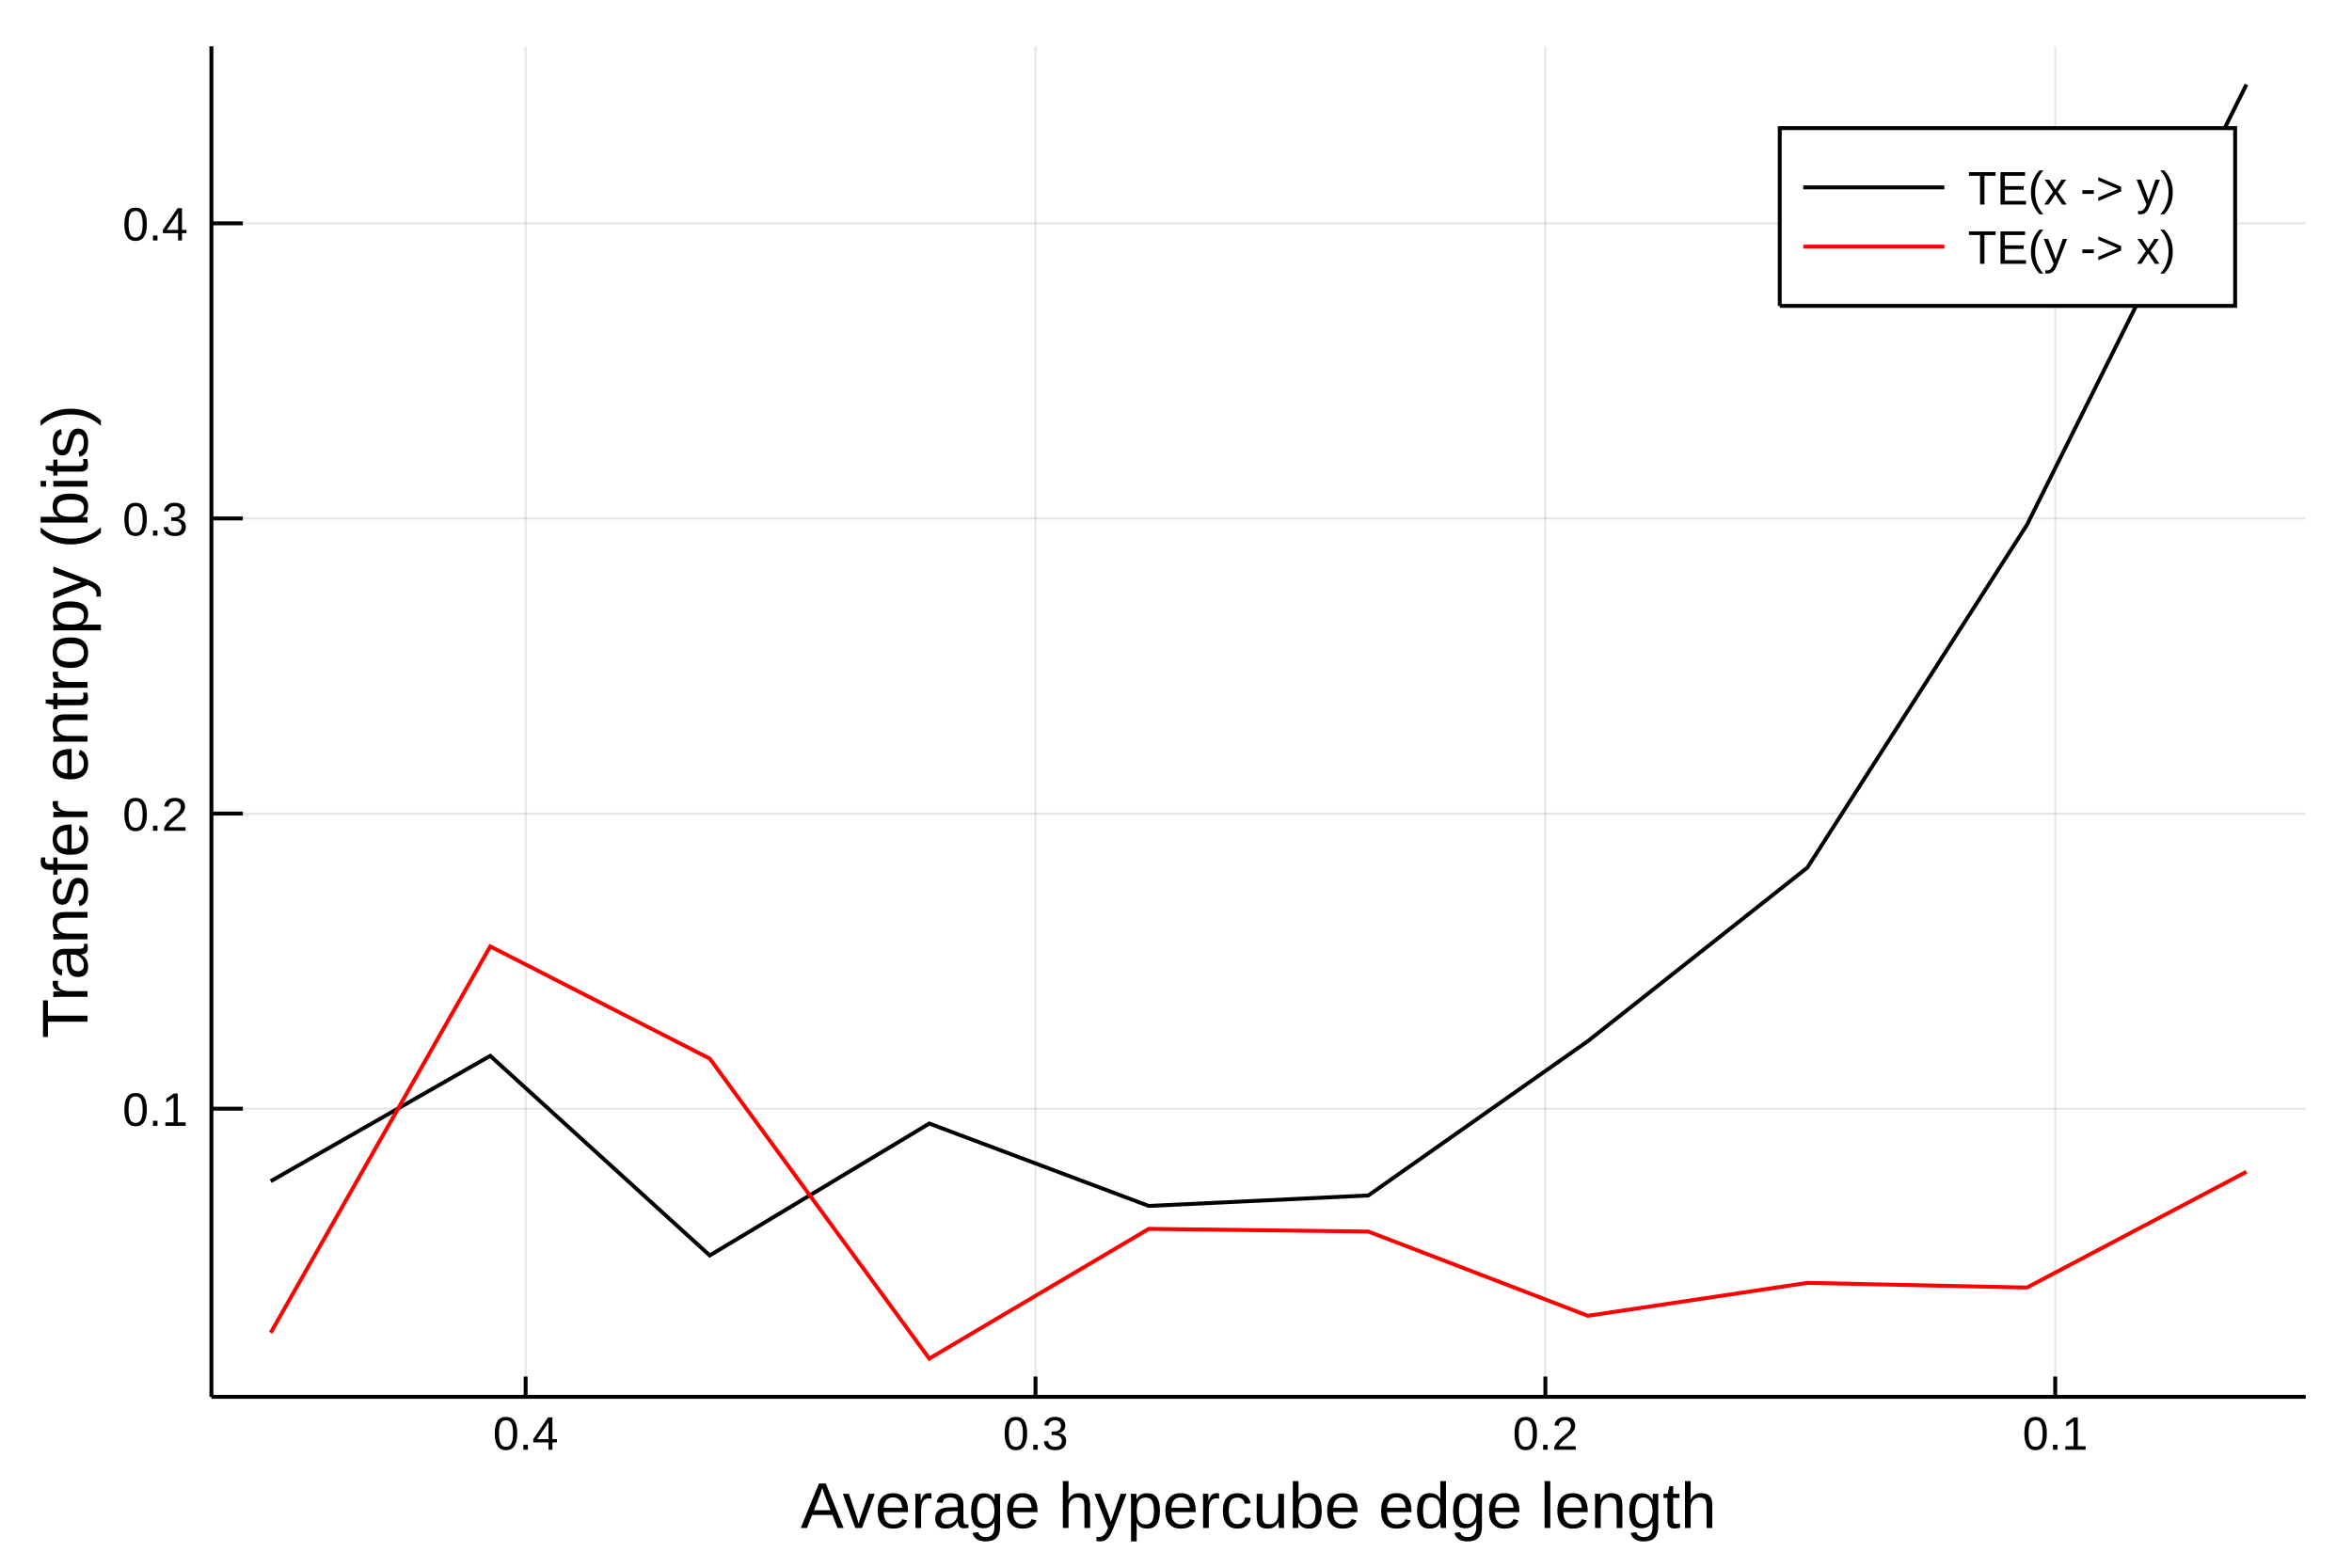
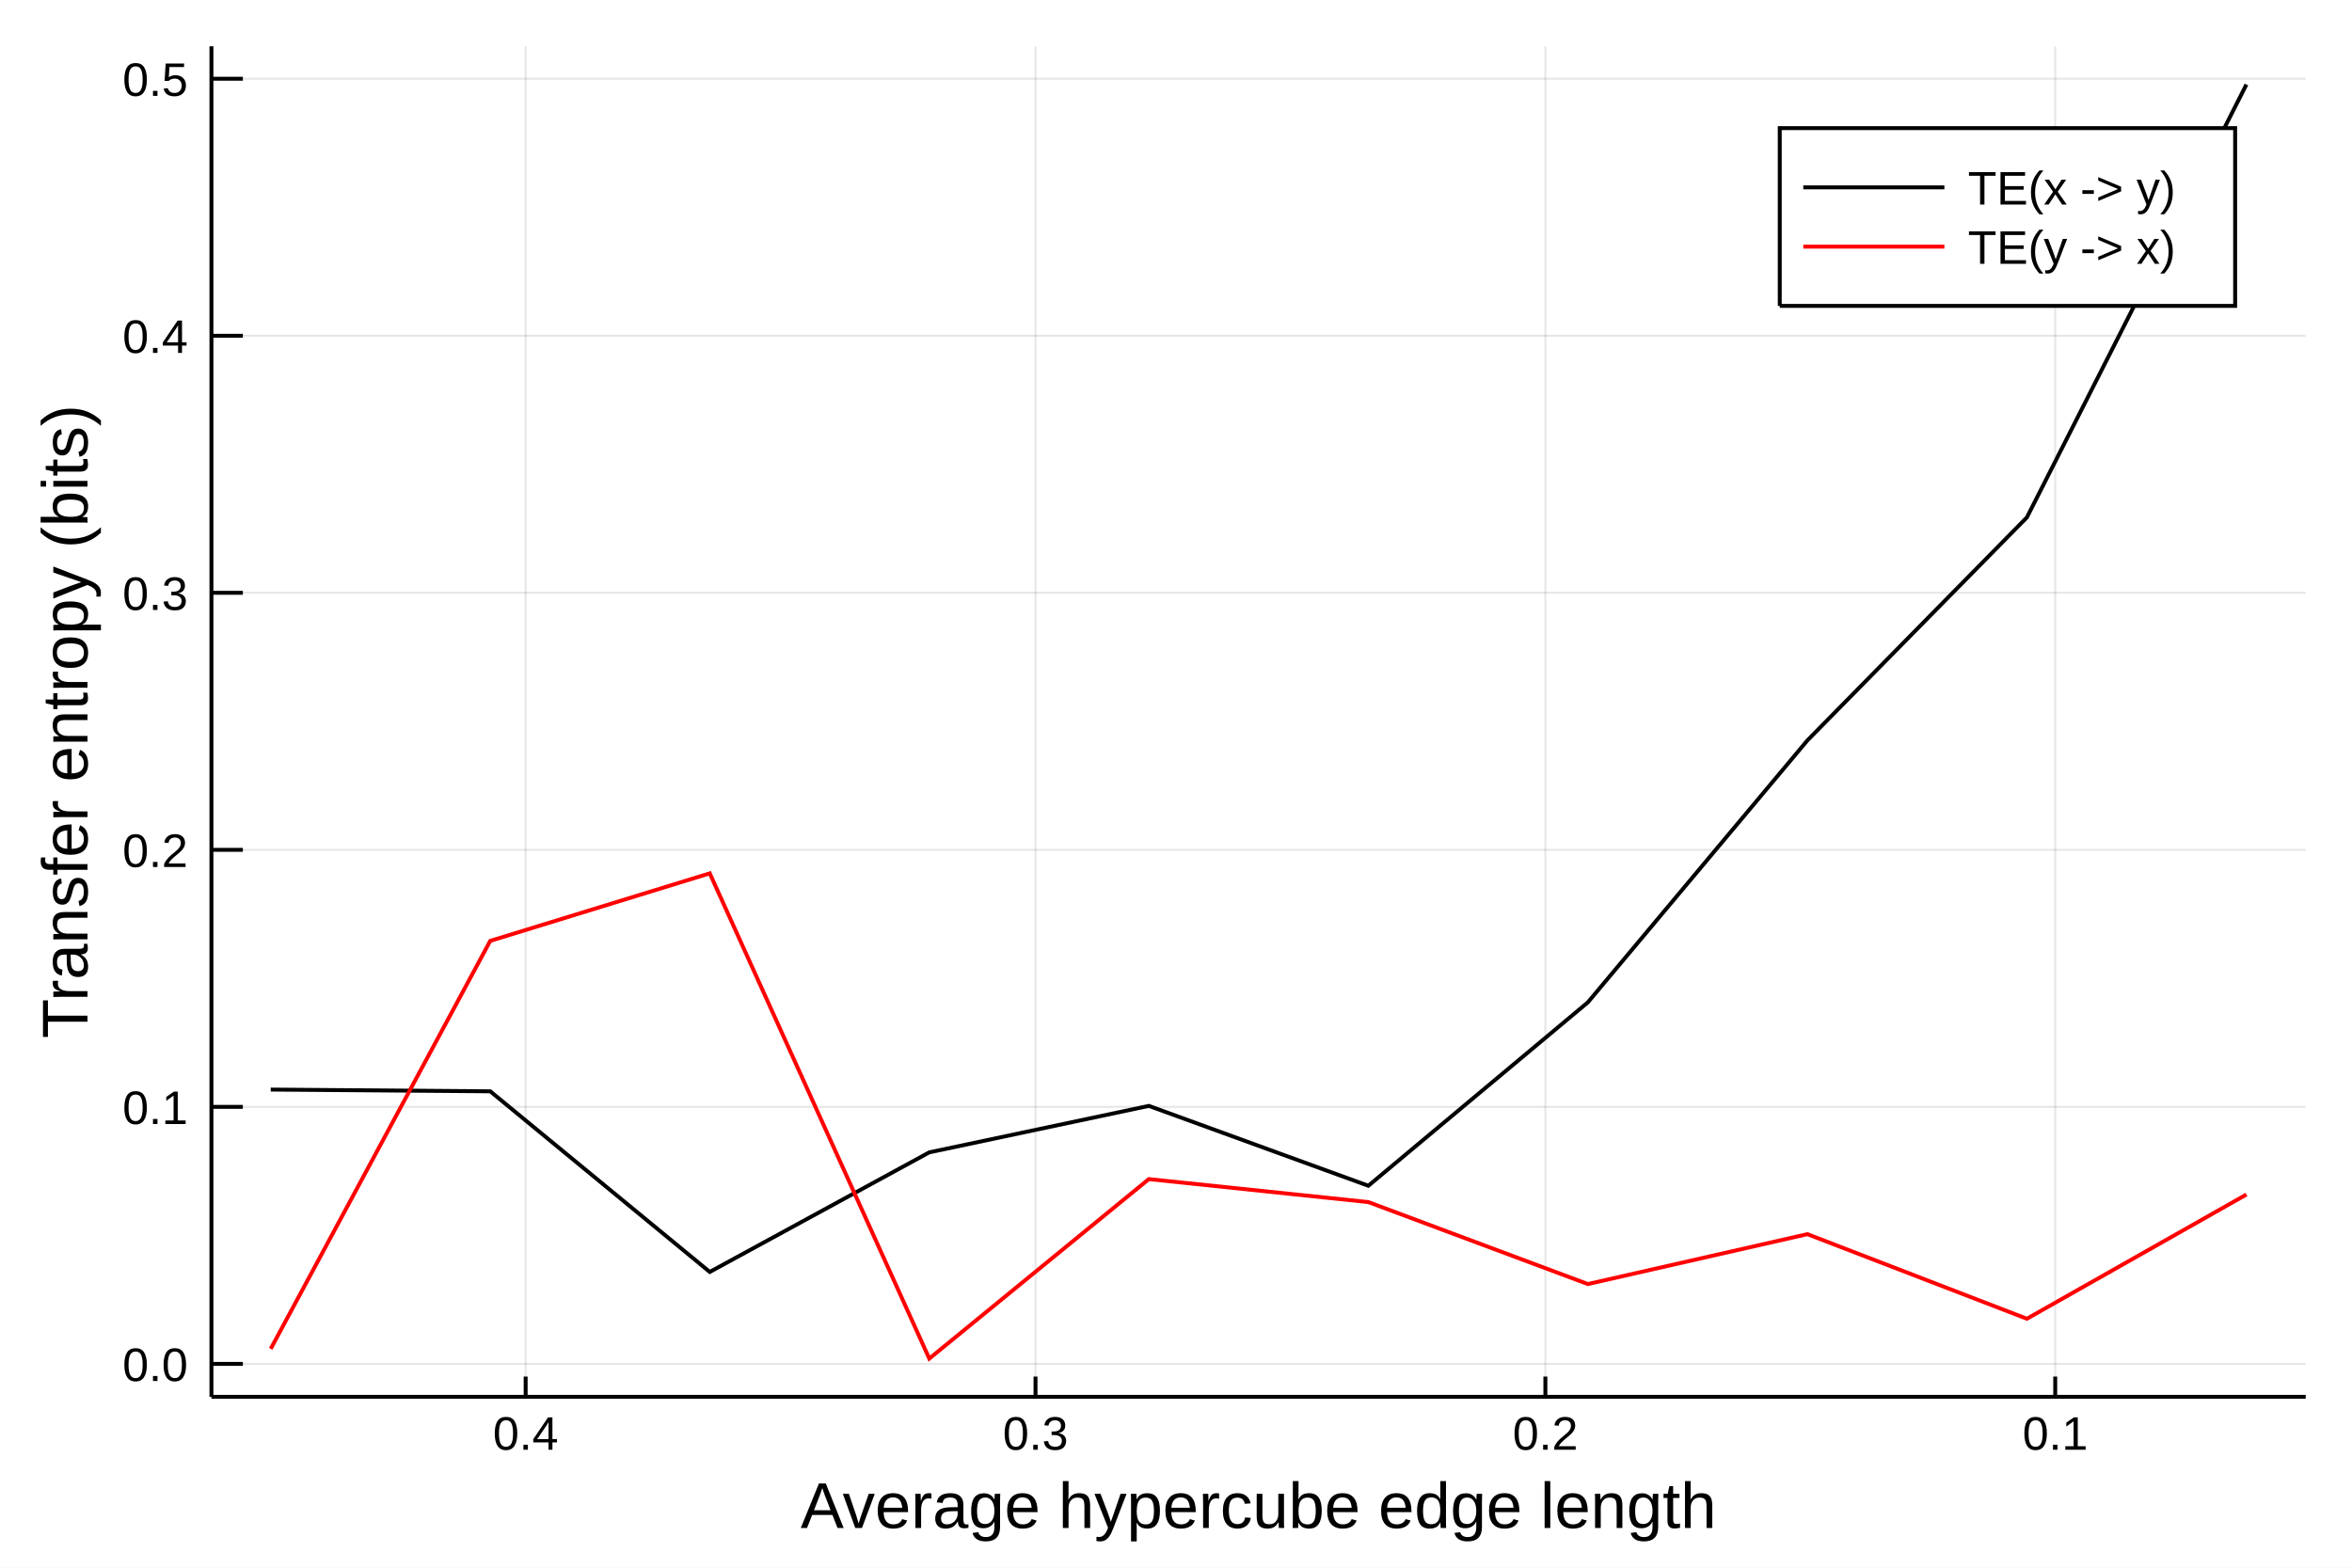
<svg xmlns="http://www.w3.org/2000/svg" width="600" height="400" viewBox="0 0 2400 1600">
  <defs>
-     <clipPath id="clip4800">
+     <clipPath id="clip1700">
      <rect x="0" y="0" width="2400" height="1600" />
    </clipPath>
  </defs>
-   <polygon clip-path="url(#clip4800)" points=" 0,1600 2400,1600 2400,0 0,0    " fill="#ffffff" fill-rule="evenodd" fill-opacity="1" />
+   <polygon clip-path="url(#clip1700)" points=" 0,1600 2400,1600 2400,0 0,0    " fill="#ffffff" fill-rule="evenodd" fill-opacity="1" />
  <defs>
-     <clipPath id="clip4801">
+     <clipPath id="clip1701">
      <rect x="480" y="0" width="1681" height="1600" />
    </clipPath>
  </defs>
-   <polygon clip-path="url(#clip4800)" points=" 215.754,1425.62 2352.76,1425.62 2352.76,47.244 215.754,47.244    " fill="#ffffff" fill-rule="evenodd" fill-opacity="1" />
+   <polygon clip-path="url(#clip1700)" points=" 215.754,1425.62 2352.76,1425.62 2352.76,47.244 215.754,47.244    " fill="#ffffff" fill-rule="evenodd" fill-opacity="1" />
  <defs>
-     <clipPath id="clip4802">
+     <clipPath id="clip1702">
      <rect x="215" y="47" width="2138" height="1379" />
    </clipPath>
  </defs>
-   <polyline clip-path="url(#clip4802)" style="stroke:#000000; stroke-width:2; stroke-opacity:0.1; fill:none" points="   2097.17,1425.62 2097.17,47.244    " />
-   <polyline clip-path="url(#clip4802)" style="stroke:#000000; stroke-width:2; stroke-opacity:0.1; fill:none" points="   1576.91,1425.62 1576.91,47.244    " />
-   <polyline clip-path="url(#clip4802)" style="stroke:#000000; stroke-width:2; stroke-opacity:0.1; fill:none" points="   1056.64,1425.62 1056.64,47.244    " />
-   <polyline clip-path="url(#clip4802)" style="stroke:#000000; stroke-width:2; stroke-opacity:0.1; fill:none" points="   536.369,1425.62 536.369,47.244    " />
-   <polyline clip-path="url(#clip4802)" style="stroke:#000000; stroke-width:2; stroke-opacity:0.1; fill:none" points="   2352.76,1131.54 215.754,1131.54    " />
-   <polyline clip-path="url(#clip4802)" style="stroke:#000000; stroke-width:2; stroke-opacity:0.1; fill:none" points="   2352.76,830.338 215.754,830.338    " />
-   <polyline clip-path="url(#clip4802)" style="stroke:#000000; stroke-width:2; stroke-opacity:0.1; fill:none" points="   2352.76,529.139 215.754,529.139    " />
-   <polyline clip-path="url(#clip4802)" style="stroke:#000000; stroke-width:2; stroke-opacity:0.1; fill:none" points="   2352.76,227.94 215.754,227.94    " />
-   <polyline clip-path="url(#clip4800)" style="stroke:#000000; stroke-width:4; stroke-opacity:1; fill:none" points="   2352.76,1425.62 215.754,1425.62    " />
-   <polyline clip-path="url(#clip4800)" style="stroke:#000000; stroke-width:4; stroke-opacity:1; fill:none" points="   215.754,1425.62 215.754,47.244    " />
-   <polyline clip-path="url(#clip4800)" style="stroke:#000000; stroke-width:4; stroke-opacity:1; fill:none" points="   2097.17,1425.62 2097.17,1404.94    " />
-   <polyline clip-path="url(#clip4800)" style="stroke:#000000; stroke-width:4; stroke-opacity:1; fill:none" points="   1576.91,1425.62 1576.91,1404.94    " />
-   <polyline clip-path="url(#clip4800)" style="stroke:#000000; stroke-width:4; stroke-opacity:1; fill:none" points="   1056.64,1425.62 1056.64,1404.94    " />
-   <polyline clip-path="url(#clip4800)" style="stroke:#000000; stroke-width:4; stroke-opacity:1; fill:none" points="   536.369,1425.62 536.369,1404.94    " />
-   <polyline clip-path="url(#clip4800)" style="stroke:#000000; stroke-width:4; stroke-opacity:1; fill:none" points="   215.754,1131.54 247.809,1131.54    " />
-   <polyline clip-path="url(#clip4800)" style="stroke:#000000; stroke-width:4; stroke-opacity:1; fill:none" points="   215.754,830.338 247.809,830.338    " />
-   <polyline clip-path="url(#clip4800)" style="stroke:#000000; stroke-width:4; stroke-opacity:1; fill:none" points="   215.754,529.139 247.809,529.139    " />
-   <polyline clip-path="url(#clip4800)" style="stroke:#000000; stroke-width:4; stroke-opacity:1; fill:none" points="   215.754,227.94 247.809,227.94    " />
-   <g clip-path="url(#clip4800)">
+   <polyline clip-path="url(#clip1702)" style="stroke:#000000; stroke-width:2; stroke-opacity:0.1; fill:none" points="   2097.17,1425.62 2097.17,47.244    " />
+   <polyline clip-path="url(#clip1702)" style="stroke:#000000; stroke-width:2; stroke-opacity:0.1; fill:none" points="   1576.91,1425.62 1576.91,47.244    " />
+   <polyline clip-path="url(#clip1702)" style="stroke:#000000; stroke-width:2; stroke-opacity:0.1; fill:none" points="   1056.64,1425.62 1056.64,47.244    " />
+   <polyline clip-path="url(#clip1702)" style="stroke:#000000; stroke-width:2; stroke-opacity:0.1; fill:none" points="   536.369,1425.62 536.369,47.244    " />
+   <polyline clip-path="url(#clip1702)" style="stroke:#000000; stroke-width:2; stroke-opacity:0.1; fill:none" points="   2352.76,1392 215.754,1392    " />
+   <polyline clip-path="url(#clip1702)" style="stroke:#000000; stroke-width:2; stroke-opacity:0.1; fill:none" points="   2352.76,1129.67 215.754,1129.67    " />
+   <polyline clip-path="url(#clip1702)" style="stroke:#000000; stroke-width:2; stroke-opacity:0.1; fill:none" points="   2352.76,867.344 215.754,867.344    " />
+   <polyline clip-path="url(#clip1702)" style="stroke:#000000; stroke-width:2; stroke-opacity:0.1; fill:none" points="   2352.76,605.014 215.754,605.014    " />
+   <polyline clip-path="url(#clip1702)" style="stroke:#000000; stroke-width:2; stroke-opacity:0.1; fill:none" points="   2352.76,342.684 215.754,342.684    " />
+   <polyline clip-path="url(#clip1702)" style="stroke:#000000; stroke-width:2; stroke-opacity:0.1; fill:none" points="   2352.76,80.353 215.754,80.353    " />
+   <polyline clip-path="url(#clip1700)" style="stroke:#000000; stroke-width:4; stroke-opacity:1; fill:none" points="   2352.76,1425.62 215.754,1425.62    " />
+   <polyline clip-path="url(#clip1700)" style="stroke:#000000; stroke-width:4; stroke-opacity:1; fill:none" points="   215.754,1425.62 215.754,47.244    " />
+   <polyline clip-path="url(#clip1700)" style="stroke:#000000; stroke-width:4; stroke-opacity:1; fill:none" points="   2097.17,1425.62 2097.17,1404.94    " />
+   <polyline clip-path="url(#clip1700)" style="stroke:#000000; stroke-width:4; stroke-opacity:1; fill:none" points="   1576.91,1425.62 1576.91,1404.94    " />
+   <polyline clip-path="url(#clip1700)" style="stroke:#000000; stroke-width:4; stroke-opacity:1; fill:none" points="   1056.64,1425.62 1056.64,1404.94    " />
+   <polyline clip-path="url(#clip1700)" style="stroke:#000000; stroke-width:4; stroke-opacity:1; fill:none" points="   536.369,1425.62 536.369,1404.94    " />
+   <polyline clip-path="url(#clip1700)" style="stroke:#000000; stroke-width:4; stroke-opacity:1; fill:none" points="   215.754,1392 247.809,1392    " />
+   <polyline clip-path="url(#clip1700)" style="stroke:#000000; stroke-width:4; stroke-opacity:1; fill:none" points="   215.754,1129.67 247.809,1129.67    " />
+   <polyline clip-path="url(#clip1700)" style="stroke:#000000; stroke-width:4; stroke-opacity:1; fill:none" points="   215.754,867.344 247.809,867.344    " />
+   <polyline clip-path="url(#clip1700)" style="stroke:#000000; stroke-width:4; stroke-opacity:1; fill:none" points="   215.754,605.014 247.809,605.014    " />
+   <polyline clip-path="url(#clip1700)" style="stroke:#000000; stroke-width:4; stroke-opacity:1; fill:none" points="   215.754,342.684 247.809,342.684    " />
+   <polyline clip-path="url(#clip1700)" style="stroke:#000000; stroke-width:4; stroke-opacity:1; fill:none" points="   215.754,80.353 247.809,80.353    " />
+   <g clip-path="url(#clip1700)">
    <text style="fill:#000000; fill-opacity:1; font-family:Arial,Helvetica Neue,Helvetica,sans-serif; font-size:48px; text-anchor:middle;" transform="rotate(0, 2097.17, 1479.62)" x="2097.17" y="1479.62">0.1</text>
  </g>
-   <g clip-path="url(#clip4800)">
+   <g clip-path="url(#clip1700)">
    <text style="fill:#000000; fill-opacity:1; font-family:Arial,Helvetica Neue,Helvetica,sans-serif; font-size:48px; text-anchor:middle;" transform="rotate(0, 1576.91, 1479.62)" x="1576.91" y="1479.62">0.2</text>
  </g>
-   <g clip-path="url(#clip4800)">
+   <g clip-path="url(#clip1700)">
    <text style="fill:#000000; fill-opacity:1; font-family:Arial,Helvetica Neue,Helvetica,sans-serif; font-size:48px; text-anchor:middle;" transform="rotate(0, 1056.64, 1479.62)" x="1056.64" y="1479.62">0.3</text>
  </g>
-   <g clip-path="url(#clip4800)">
+   <g clip-path="url(#clip1700)">
    <text style="fill:#000000; fill-opacity:1; font-family:Arial,Helvetica Neue,Helvetica,sans-serif; font-size:48px; text-anchor:middle;" transform="rotate(0, 536.369, 1479.62)" x="536.369" y="1479.62">0.4</text>
  </g>
-   <g clip-path="url(#clip4800)">
-     <text style="fill:#000000; fill-opacity:1; font-family:Arial,Helvetica Neue,Helvetica,sans-serif; font-size:48px; text-anchor:end;" transform="rotate(0, 191.754, 1149.04)" x="191.754" y="1149.04">0.1</text>
+   <g clip-path="url(#clip1700)">
+     <text style="fill:#000000; fill-opacity:1; font-family:Arial,Helvetica Neue,Helvetica,sans-serif; font-size:48px; text-anchor:end;" transform="rotate(0, 191.754, 1409.5)" x="191.754" y="1409.5">0.0</text>
  </g>
-   <g clip-path="url(#clip4800)">
-     <text style="fill:#000000; fill-opacity:1; font-family:Arial,Helvetica Neue,Helvetica,sans-serif; font-size:48px; text-anchor:end;" transform="rotate(0, 191.754, 847.838)" x="191.754" y="847.838">0.2</text>
+   <g clip-path="url(#clip1700)">
+     <text style="fill:#000000; fill-opacity:1; font-family:Arial,Helvetica Neue,Helvetica,sans-serif; font-size:48px; text-anchor:end;" transform="rotate(0, 191.754, 1147.17)" x="191.754" y="1147.17">0.1</text>
  </g>
-   <g clip-path="url(#clip4800)">
-     <text style="fill:#000000; fill-opacity:1; font-family:Arial,Helvetica Neue,Helvetica,sans-serif; font-size:48px; text-anchor:end;" transform="rotate(0, 191.754, 546.639)" x="191.754" y="546.639">0.3</text>
+   <g clip-path="url(#clip1700)">
+     <text style="fill:#000000; fill-opacity:1; font-family:Arial,Helvetica Neue,Helvetica,sans-serif; font-size:48px; text-anchor:end;" transform="rotate(0, 191.754, 884.844)" x="191.754" y="884.844">0.2</text>
  </g>
-   <g clip-path="url(#clip4800)">
-     <text style="fill:#000000; fill-opacity:1; font-family:Arial,Helvetica Neue,Helvetica,sans-serif; font-size:48px; text-anchor:end;" transform="rotate(0, 191.754, 245.44)" x="191.754" y="245.44">0.4</text>
+   <g clip-path="url(#clip1700)">
+     <text style="fill:#000000; fill-opacity:1; font-family:Arial,Helvetica Neue,Helvetica,sans-serif; font-size:48px; text-anchor:end;" transform="rotate(0, 191.754, 622.514)" x="191.754" y="622.514">0.3</text>
  </g>
-   <g clip-path="url(#clip4800)">
+   <g clip-path="url(#clip1700)">
+     <text style="fill:#000000; fill-opacity:1; font-family:Arial,Helvetica Neue,Helvetica,sans-serif; font-size:48px; text-anchor:end;" transform="rotate(0, 191.754, 360.184)" x="191.754" y="360.184">0.4</text>
+   </g>
+   <g clip-path="url(#clip1700)">
+     <text style="fill:#000000; fill-opacity:1; font-family:Arial,Helvetica Neue,Helvetica,sans-serif; font-size:48px; text-anchor:end;" transform="rotate(0, 191.754, 97.8535)" x="191.754" y="97.853">0.5</text>
+   </g>
+   <g clip-path="url(#clip1700)">
    <text style="fill:#000000; fill-opacity:1; font-family:Arial,Helvetica Neue,Helvetica,sans-serif; font-size:66px; text-anchor:middle;" transform="rotate(0, 1284.25, 1559.48)" x="1284.25" y="1559.48">Average hypercube edge length</text>
  </g>
-   <g clip-path="url(#clip4800)">
+   <g clip-path="url(#clip1700)">
    <text style="fill:#000000; fill-opacity:1; font-family:Arial,Helvetica Neue,Helvetica,sans-serif; font-size:66px; text-anchor:middle;" transform="rotate(-90, 89.2861, 736.431)" x="89.286" y="736.431">Transfer entropy (bits)</text>
  </g>
-   <polyline clip-path="url(#clip4802)" style="stroke:#000000; stroke-width:4; stroke-opacity:1; fill:none" points="   2292.27,86.255 2068.27,535.766 1844.27,885.484 1620.26,1062.58 1396.26,1220.09 1172.25,1230.8 948.248,1146.7 724.244,1281.32 500.24,1077.63 276.235,1205.54       " />
-   <polyline clip-path="url(#clip4802)" style="stroke:#ff0000; stroke-width:4; stroke-opacity:1; fill:none" points="   2292.27,1195.95 2068.27,1314.11 1844.27,1309.32 1620.26,1342.9 1396.26,1256.95 1172.25,1254.2 948.248,1386.61 724.244,1080.42 500.24,965.896 276.235,1360.21       " />
-   <polygon clip-path="url(#clip4800)" points=" 1816.07,312.204 2280.76,312.204 2280.76,130.764 1816.07,130.764    " fill="#ffffff" fill-rule="evenodd" fill-opacity="1" />
-   <polyline clip-path="url(#clip4800)" style="stroke:#000000; stroke-width:4; stroke-opacity:1; fill:none" points="   1816.07,312.204 2280.76,312.204 2280.76,130.764 1816.07,130.764 1816.07,312.204    " />
-   <polyline clip-path="url(#clip4800)" style="stroke:#000000; stroke-width:4; stroke-opacity:1; fill:none" points="   1840.07,191.244 1984.07,191.244    " />
-   <g clip-path="url(#clip4800)">
+   <polyline clip-path="url(#clip1702)" style="stroke:#000000; stroke-width:4; stroke-opacity:1; fill:none" points="   2292.27,86.255 2068.27,528.046 1844.27,755.674 1620.26,1023.01 1396.26,1210.2 1172.25,1128.68 948.248,1176.11 724.244,1298.15 500.24,1113.81 276.235,1112.03       " />
+   <polyline clip-path="url(#clip1702)" style="stroke:#ff0000; stroke-width:4; stroke-opacity:1; fill:none" points="   2292.27,1219.14 2068.27,1345.92 1844.27,1259.6 1620.26,1310.52 1396.26,1226.86 1172.25,1203.42 948.248,1386.61 724.244,891.35 500.24,960.279 276.235,1376.62       " />
+   <polygon clip-path="url(#clip1700)" points=" 1816.07,312.204 2280.76,312.204 2280.76,130.764 1816.07,130.764    " fill="#ffffff" fill-rule="evenodd" fill-opacity="1" />
+   <polyline clip-path="url(#clip1700)" style="stroke:#000000; stroke-width:4; stroke-opacity:1; fill:none" points="   1816.07,312.204 2280.76,312.204 2280.76,130.764 1816.07,130.764 1816.07,312.204    " />
+   <polyline clip-path="url(#clip1700)" style="stroke:#000000; stroke-width:4; stroke-opacity:1; fill:none" points="   1840.07,191.244 1984.07,191.244    " />
+   <g clip-path="url(#clip1700)">
    <text style="fill:#000000; fill-opacity:1; font-family:Arial,Helvetica Neue,Helvetica,sans-serif; font-size:48px; text-anchor:start;" transform="rotate(0, 2008.07, 208.744)" x="2008.07" y="208.744">TE(x -&gt; y)</text>
  </g>
-   <polyline clip-path="url(#clip4800)" style="stroke:#ff0000; stroke-width:4; stroke-opacity:1; fill:none" points="   1840.07,251.724 1984.07,251.724    " />
-   <g clip-path="url(#clip4800)">
+   <polyline clip-path="url(#clip1700)" style="stroke:#ff0000; stroke-width:4; stroke-opacity:1; fill:none" points="   1840.07,251.724 1984.07,251.724    " />
+   <g clip-path="url(#clip1700)">
    <text style="fill:#000000; fill-opacity:1; font-family:Arial,Helvetica Neue,Helvetica,sans-serif; font-size:48px; text-anchor:start;" transform="rotate(0, 2008.07, 269.224)" x="2008.07" y="269.224">TE(y -&gt; x)</text>
  </g>
</svg>
